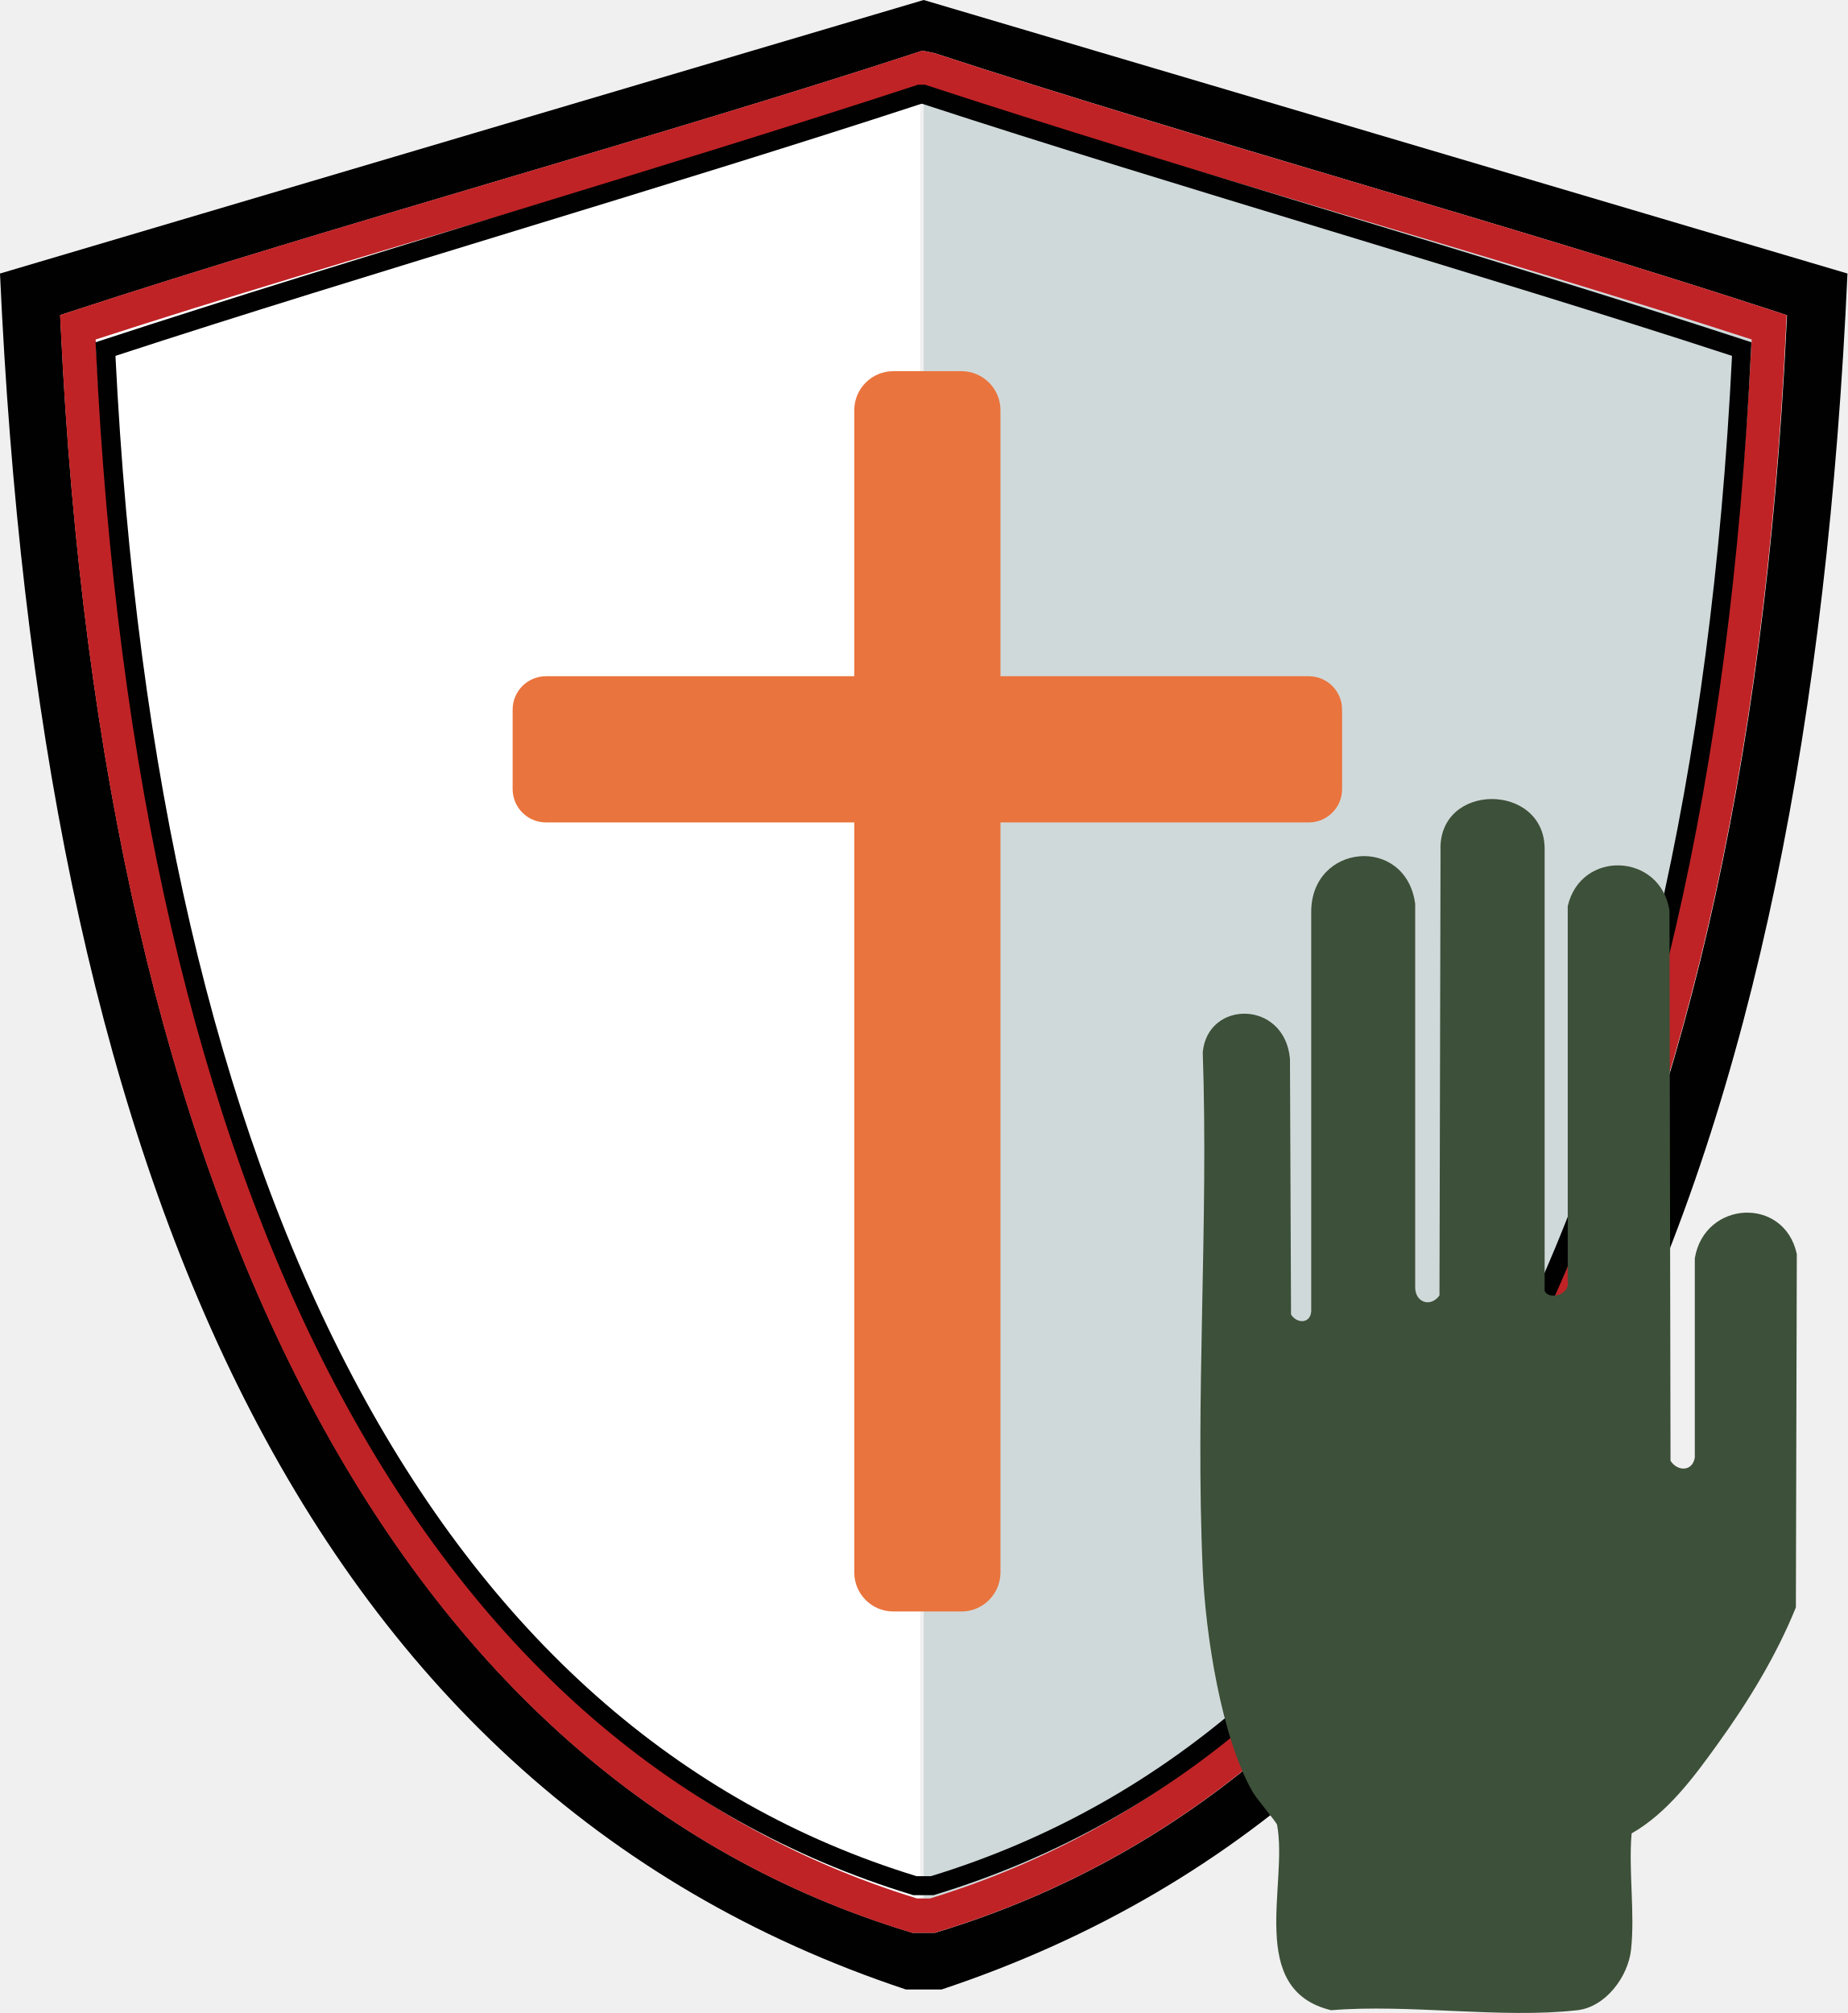
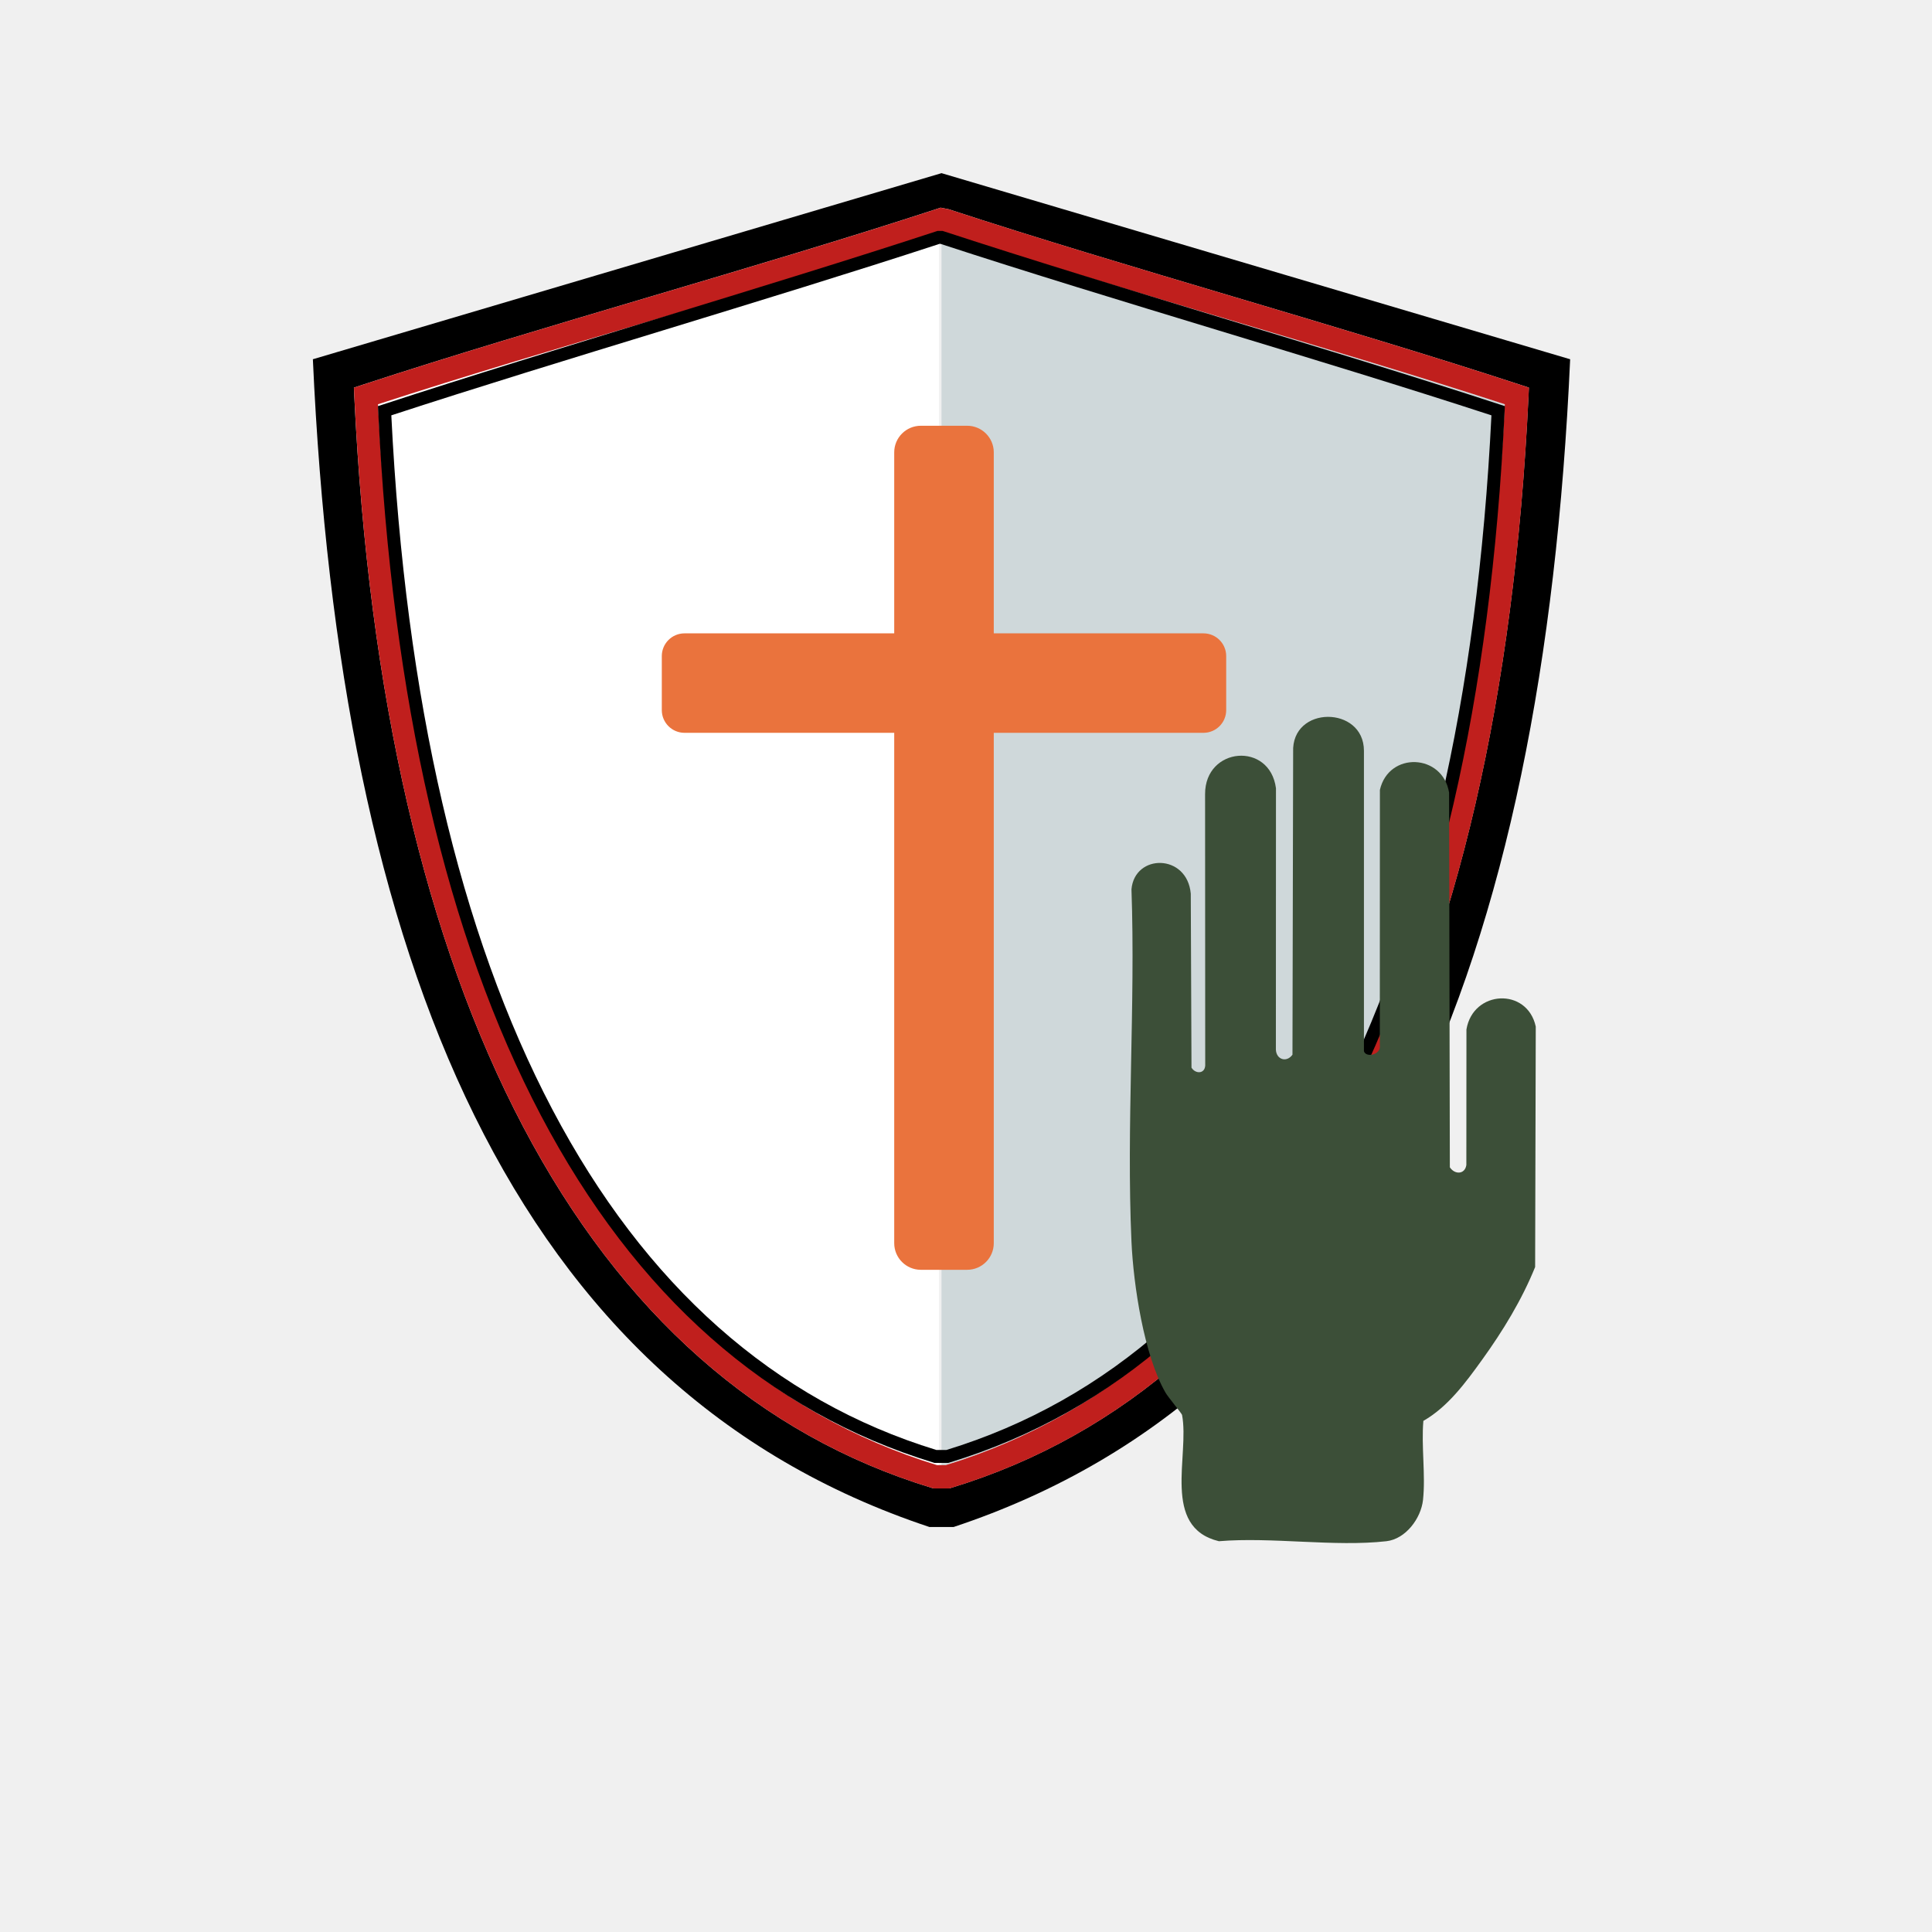
- <svg xmlns="http://www.w3.org/2000/svg" id="Layer_1" data-name="Layer 1" viewBox="0 0 140.01 152.56">
+ <svg xmlns="http://www.w3.org/2000/svg" id="Layer_2" data-name="Layer 2" viewBox="0 0 432 432">
  <defs>
    <style>
      .cls-1 {
+         fill: #c01f1d;
+       }
+ 
+       .cls-2 {
        fill: #fff;
      }

-       .cls-2 {
+       .cls-3 {
        fill: none;
      }

-       .cls-3 {
-         fill: #c02326;
-       }
- 
      .cls-4 {
-         fill: #d0d9da;
+         fill: #3c4f38;
      }

      .cls-5 {
-         fill: #3d5039;
+         fill: #cfd8da;
      }

      .cls-6 {
-         fill: #010101;
-       }
- 
-       .cls-7 {
-         fill: #ea743d;
+         fill: #ea733d;
      }
    </style>
  </defs>
-   <path class="cls-4" d="M114.28,104.98c10.6-20.13,16.81-46.79,18.46-79.25-9.68-3.15-20.45-6.36-30.87-9.46-10.74-3.2-21.85-6.51-31.78-9.76-.03,0-.06.02-.09.03v137.34h.48c18.46-5.68,33.2-18.76,43.8-38.9Z" />
-   <path class="cls-1" d="M25.46,104.98C14.86,84.85,8.65,58.19,7,25.73c9.68-3.15,20.45-6.36,30.87-9.46,10.74-3.2,21.85-6.51,31.78-9.76.03,0,.06.02.09.03v137.34h-.48c-18.46-5.68-33.2-18.76-43.8-38.9Z" />
-   <path class="cls-2" d="M134.48,23.58c-9.95-3.26-21.1-6.58-31.88-9.79-10.76-3.2-21.89-6.52-31.81-9.77l-.8-.16-.09-.02-.31.1c-9.92,3.25-21.15,6.58-32.01,9.8-10.88,3.23-22.13,6.56-32.09,9.83l-.94.31.05.99c1.59,33.28,7.92,60.64,18.8,81.32,10.97,20.84,26.29,34.37,45.52,40.23l.18.06h1.75l.18-.06c19.24-5.85,34.55-19.39,45.52-40.23,10.88-20.67,17.21-48.03,18.8-81.32l.05-.99-.94-.31Z" />
-   <path class="cls-6" d="M70,0L0,20.73c3.02,66.76,22.11,114.58,68.66,130.05h2.69c46.55-15.47,65.64-63.29,68.66-130.05L70,0ZM116.58,106.19c-10.97,20.84-26.29,34.37-45.52,40.23l-.18.06h-1.75l-.18-.06c-19.24-5.85-34.55-19.39-45.52-40.23C12.53,85.51,6.2,58.16,4.61,24.87l-.05-.99.94-.31c9.95-3.26,21.21-6.6,32.09-9.83,10.86-3.22,22.09-6.55,32.01-9.8l.31-.1.09.02.8.16c9.92,3.25,21.05,6.56,31.81,9.77,10.78,3.21,21.92,6.53,31.88,9.79l.94.31-.05.99c-1.59,33.28-7.92,60.64-18.8,81.32Z" />
-   <path class="cls-2" d="M70.09,6.51s-.06.02-.09.03c-9.85,3.22-20.95,6.51-31.68,9.69-10.52,3.12-21.39,6.34-31.08,9.5,1.65,32.46,7.86,59.12,18.46,79.25,10.6,20.14,25.34,33.22,43.8,38.9h.98c18.46-5.68,33.2-18.76,43.8-38.9,10.6-20.13,16.81-46.79,18.46-79.25-9.68-3.15-20.45-6.36-30.87-9.46-10.74-3.2-21.85-6.51-31.78-9.76Z" />
-   <path class="cls-3" d="M134.48,23.58c-9.95-3.26-21.1-6.58-31.88-9.79-10.76-3.2-21.89-6.52-31.81-9.77l-.8-.16-.09-.02-.31.1c-9.92,3.25-21.15,6.58-32.01,9.8-10.88,3.23-22.13,6.56-32.09,9.83l-.94.31.05.99c1.59,33.28,7.92,60.64,18.8,81.32,10.97,20.84,26.29,34.37,45.52,40.23l.18.06h1.75l.18-.06c19.24-5.85,34.55-19.39,45.52-40.23,10.88-20.67,17.21-48.03,18.8-81.32l.05-.99-.94-.31ZM114.28,104.98c-10.6,20.14-25.34,33.22-43.8,38.9h-.98c-18.46-5.68-33.2-18.76-43.8-38.9C15.11,84.85,8.9,58.19,7.25,25.73c9.69-3.15,20.55-6.38,31.08-9.5,10.73-3.18,21.82-6.47,31.68-9.69.03,0,.06-.02.09-.03,9.93,3.25,21.04,6.56,31.78,9.76,10.42,3.1,21.19,6.31,30.87,9.46-1.65,32.46-7.86,59.12-18.46,79.25Z" />
-   <path class="cls-6" d="M70.76,143.63h-1.54l-.1-.03c-18.47-5.62-33.18-18.63-43.72-38.66C14.91,85.01,8.81,58.62,7.27,26.49l-.03-.55.52-.17c9.62-3.15,20.42-6.46,30.86-9.66,10.44-3.2,21.23-6.5,30.83-9.65l.11-.04h.55s.11.04.11.04c9.61,3.15,20.47,6.45,30.98,9.65,10.52,3.2,21.39,6.51,31.01,9.66l.52.17-.03.55c-1.54,32.12-7.63,58.52-18.13,78.45-10.54,20.03-25.26,33.04-43.72,38.66l-.1.03ZM69.44,142.19h1.11c18.04-5.52,32.43-18.28,42.77-37.92,10.33-19.63,16.37-45.64,17.94-77.3-9.48-3.1-20.14-6.34-30.46-9.48-10.48-3.19-21.31-6.48-30.9-9.62h-.09c-9.59,3.14-20.35,6.44-30.75,9.62-10.25,3.14-20.84,6.38-30.31,9.48,1.57,31.66,7.6,57.67,17.94,77.3,10.34,19.64,24.73,32.4,42.77,37.92Z" />
-   <path class="cls-7" d="M99.18,51.25h-23.36v-20.16c0-1.64-1.33-2.96-2.96-2.96h-5.16c-1.64,0-2.96,1.33-2.96,2.96v20.16h-23.36c-1.4,0-2.53,1.13-2.53,2.53v6.02c0,1.4,1.13,2.53,2.53,2.53h23.36v56.84c0,1.64,1.33,2.96,2.96,2.96h5.16c1.64,0,2.96-1.33,2.96-2.96v-56.84h23.36c1.4,0,2.53-1.13,2.53-2.53v-6.02c0-1.4-1.13-2.53-2.53-2.53Z" />
-   <path class="cls-5" d="M117.04,97.77c.22.79,1.94.41,1.77-.64v-28.45c.99-4.3,7.01-4.05,7.71.31l.08,41.72c.54.83,1.67.82,1.84-.25v-15.1c.74-4.39,6.78-4.71,7.73-.32l-.07,26.78c-1.48,3.66-3.6,7.13-5.91,10.33-1.81,2.52-3.82,5.25-6.54,6.8-.24,2.83.26,6.02-.04,8.8-.22,2.06-1.93,4.36-4.08,4.6-5.77.65-12.75-.49-18.65,0-6.44-1.56-3.24-9.56-4.1-14.06-.03-.17-1.54-1.95-1.85-2.49-2.39-4.17-3.57-11.98-3.78-16.8-.58-12.93.45-26.27,0-39.24.36-3.99,6.2-3.99,6.61.48l.08,19.38c.44.71,1.46.71,1.53-.23v-30.24c-.03-5.26,7.19-5.87,7.88-.64v29.11c.04,1.11,1.18,1.47,1.84.56l.08-33.69c-.22-5.24,7.89-5.2,7.89-.15v33.44Z" />
+   <path class="cls-5" d="M299.42,249.51c21.28-40.42,33.75-93.95,37.06-159.12-19.44-6.33-41.05-12.77-61.98-19-21.57-6.42-43.87-13.06-63.81-19.59-.06.02-.12.04-.17.06v275.76h.96c37.07-11.4,66.66-37.67,87.94-78.1Z" />
+   <path class="cls-2" d="M121.08,249.51c-21.28-40.42-33.75-93.95-37.06-159.12,19.44-6.33,41.05-12.77,61.98-19,21.57-6.42,43.87-13.06,63.81-19.59.06.02.12.04.17.06v275.76h-.96c-37.07-11.4-66.66-37.67-87.94-78.1Z" />
+   <path class="cls-3" d="M339.99,86.06c-19.98-6.55-42.36-13.21-64-19.66-21.61-6.43-43.95-13.09-63.87-19.61l-1.6-.31-.18-.04-.63.21c-19.91,6.53-42.47,13.22-64.27,19.68-21.85,6.48-44.43,13.18-64.42,19.73l-1.88.62.09,1.98c3.19,66.83,15.89,121.76,37.75,163.28,22.03,41.84,52.78,69.02,91.4,80.77l.37.11h3.52l.37-.11c38.62-11.75,69.37-38.93,91.4-80.77,21.85-41.51,34.55-96.45,37.75-163.28l.09-1.98-1.88-.62Z" />
+   <path d="M210.52,38.72l-140.56,41.61c6.06,134.04,44.39,230.06,137.86,261.11h5.41c93.46-31.05,131.79-127.08,137.86-261.11l-140.56-41.61ZM304.03,251.93c-22.03,41.84-52.78,69.02-91.4,80.77l-.37.11h-3.52l-.37-.11c-38.62-11.75-69.37-38.93-91.4-80.77-21.85-41.51-34.55-96.45-37.75-163.28l-.09-1.98,1.88-.62c19.99-6.55,42.58-13.25,64.42-19.73,21.81-6.47,44.36-13.16,64.27-19.68l.63-.21.18.04,1.6.31c19.92,6.53,42.26,13.18,63.87,19.61,21.64,6.44,44.02,13.11,64,19.66l1.88.62-.09,1.98c-3.19,66.83-15.89,121.76-37.75,163.28Z" />
+   <path class="cls-3" d="M210.69,51.8c-.06.02-.12.04-.17.06-19.78,6.47-42.06,13.07-63.6,19.46-21.13,6.27-42.95,12.74-62.4,19.07,3.31,65.17,15.78,118.7,37.06,159.12,21.29,40.43,50.87,66.71,87.94,78.1h1.96c37.07-11.4,66.66-37.67,87.94-78.1,21.28-40.42,33.75-93.95,37.06-159.12-19.44-6.33-41.05-12.77-61.98-19-21.57-6.42-43.87-13.06-63.81-19.59Z" />
+   <path class="cls-1" d="M339.99,86.06c-19.98-6.55-42.36-13.21-64-19.66-21.61-6.43-43.95-13.09-63.87-19.61l-1.6-.31-.18-.04-.63.21c-19.91,6.53-42.47,13.22-64.27,19.68-21.85,6.48-44.43,13.18-64.42,19.73l-1.88.62.09,1.98c3.19,66.83,15.89,121.76,37.75,163.28,22.03,41.84,52.78,69.02,91.4,80.77l.37.11h3.52l.37-.11c38.62-11.75,69.37-38.93,91.4-80.77,21.85-41.51,34.55-96.45,37.75-163.28l.09-1.98-1.88-.62ZM299.42,249.51c-21.28,40.43-50.87,66.71-87.94,78.1h-1.96c-37.07-11.4-66.66-37.67-87.94-78.1-21.28-40.42-33.75-93.95-37.06-159.12,19.45-6.33,41.27-12.81,62.4-19.07,21.55-6.39,43.82-13,63.6-19.46.06-.02.12-.04.17-.06,19.93,6.53,42.24,13.17,63.81,19.59,20.93,6.23,42.55,12.67,61.98,19-3.31,65.17-15.78,118.7-37.06,159.12Z" />
+   <path d="M212.04,327.11h-3.08l-.21-.06c-37.08-11.29-66.62-37.4-87.79-77.62-21.07-40.02-33.32-93.02-36.4-157.52l-.05-1.1,1.05-.34c19.32-6.33,41-12.97,61.96-19.39,20.95-6.42,42.62-13.05,61.91-19.38l.22-.07h1.1s.22.07.22.07c19.29,6.32,41.11,12.96,62.21,19.38,21.11,6.42,42.95,13.06,62.26,19.39l1.05.34-.05,1.1c-3.08,64.5-15.33,117.5-36.4,157.52-21.17,40.22-50.71,66.33-87.79,77.62l-.21.06ZM209.39,324.22h2.22c36.22-11.09,65.11-36.7,85.87-76.14,20.75-39.42,32.87-91.63,36.01-155.21-19.03-6.22-40.44-12.73-61.16-19.03-21.04-6.4-42.78-13.01-62.05-19.32h-.18c-19.26,6.31-40.86,12.92-61.74,19.32-20.57,6.3-41.84,12.81-60.86,19.03,3.15,63.58,15.26,115.79,36.01,155.21,20.76,39.43,49.65,65.05,85.87,76.14Z" />
+   <path class="cls-6" d="M269.1,141.62h-46.89v-40.47c0-3.28-2.66-5.95-5.95-5.95h-10.36c-3.28,0-5.95,2.66-5.95,5.95v40.47h-46.89c-2.81,0-5.08,2.28-5.08,5.08v12.08c0,2.81,2.28,5.08,5.08,5.08h46.89v114.12c0,3.28,2.66,5.95,5.95,5.95h10.36c3.28,0,5.95-2.66,5.95-5.95v-114.12h46.89c2.81,0,5.08-2.28,5.08-5.08v-12.08c0-2.81-2.28-5.08-5.08-5.08Z" />
+   <path class="cls-4" d="M304.97,235.02c.44,1.59,3.89.83,3.56-1.28l.02-57.12c1.97-8.63,14.05-8.14,15.47.62l.17,83.77c1.08,1.66,3.35,1.64,3.69-.5l.02-30.32c1.46-8.82,13.58-9.47,15.5-.65l-.14,53.77c-2.98,7.36-7.23,14.32-11.86,20.74-3.64,5.05-7.66,10.55-13.13,13.66-.49,5.68.52,12.08-.08,17.67-.45,4.14-3.88,8.75-8.19,9.24-11.59,1.31-25.6-.99-37.45,0-12.93-3.13-6.51-19.19-8.24-28.24-.07-.34-3.09-3.92-3.71-5-4.81-8.37-7.16-24.05-7.6-33.73-1.16-25.95.91-52.75,0-78.8.71-8.01,12.44-8.02,13.26.97l.16,38.91c.88,1.43,2.94,1.43,3.07-.46l-.03-60.72c-.02-10.55,14.47-11.8,15.85-1.29l-.02,58.45c.11,2.23,2.4,2.95,3.71,1.12l.15-67.64c-.44-10.52,15.83-10.44,15.83-.31v67.15Z" />
</svg>
